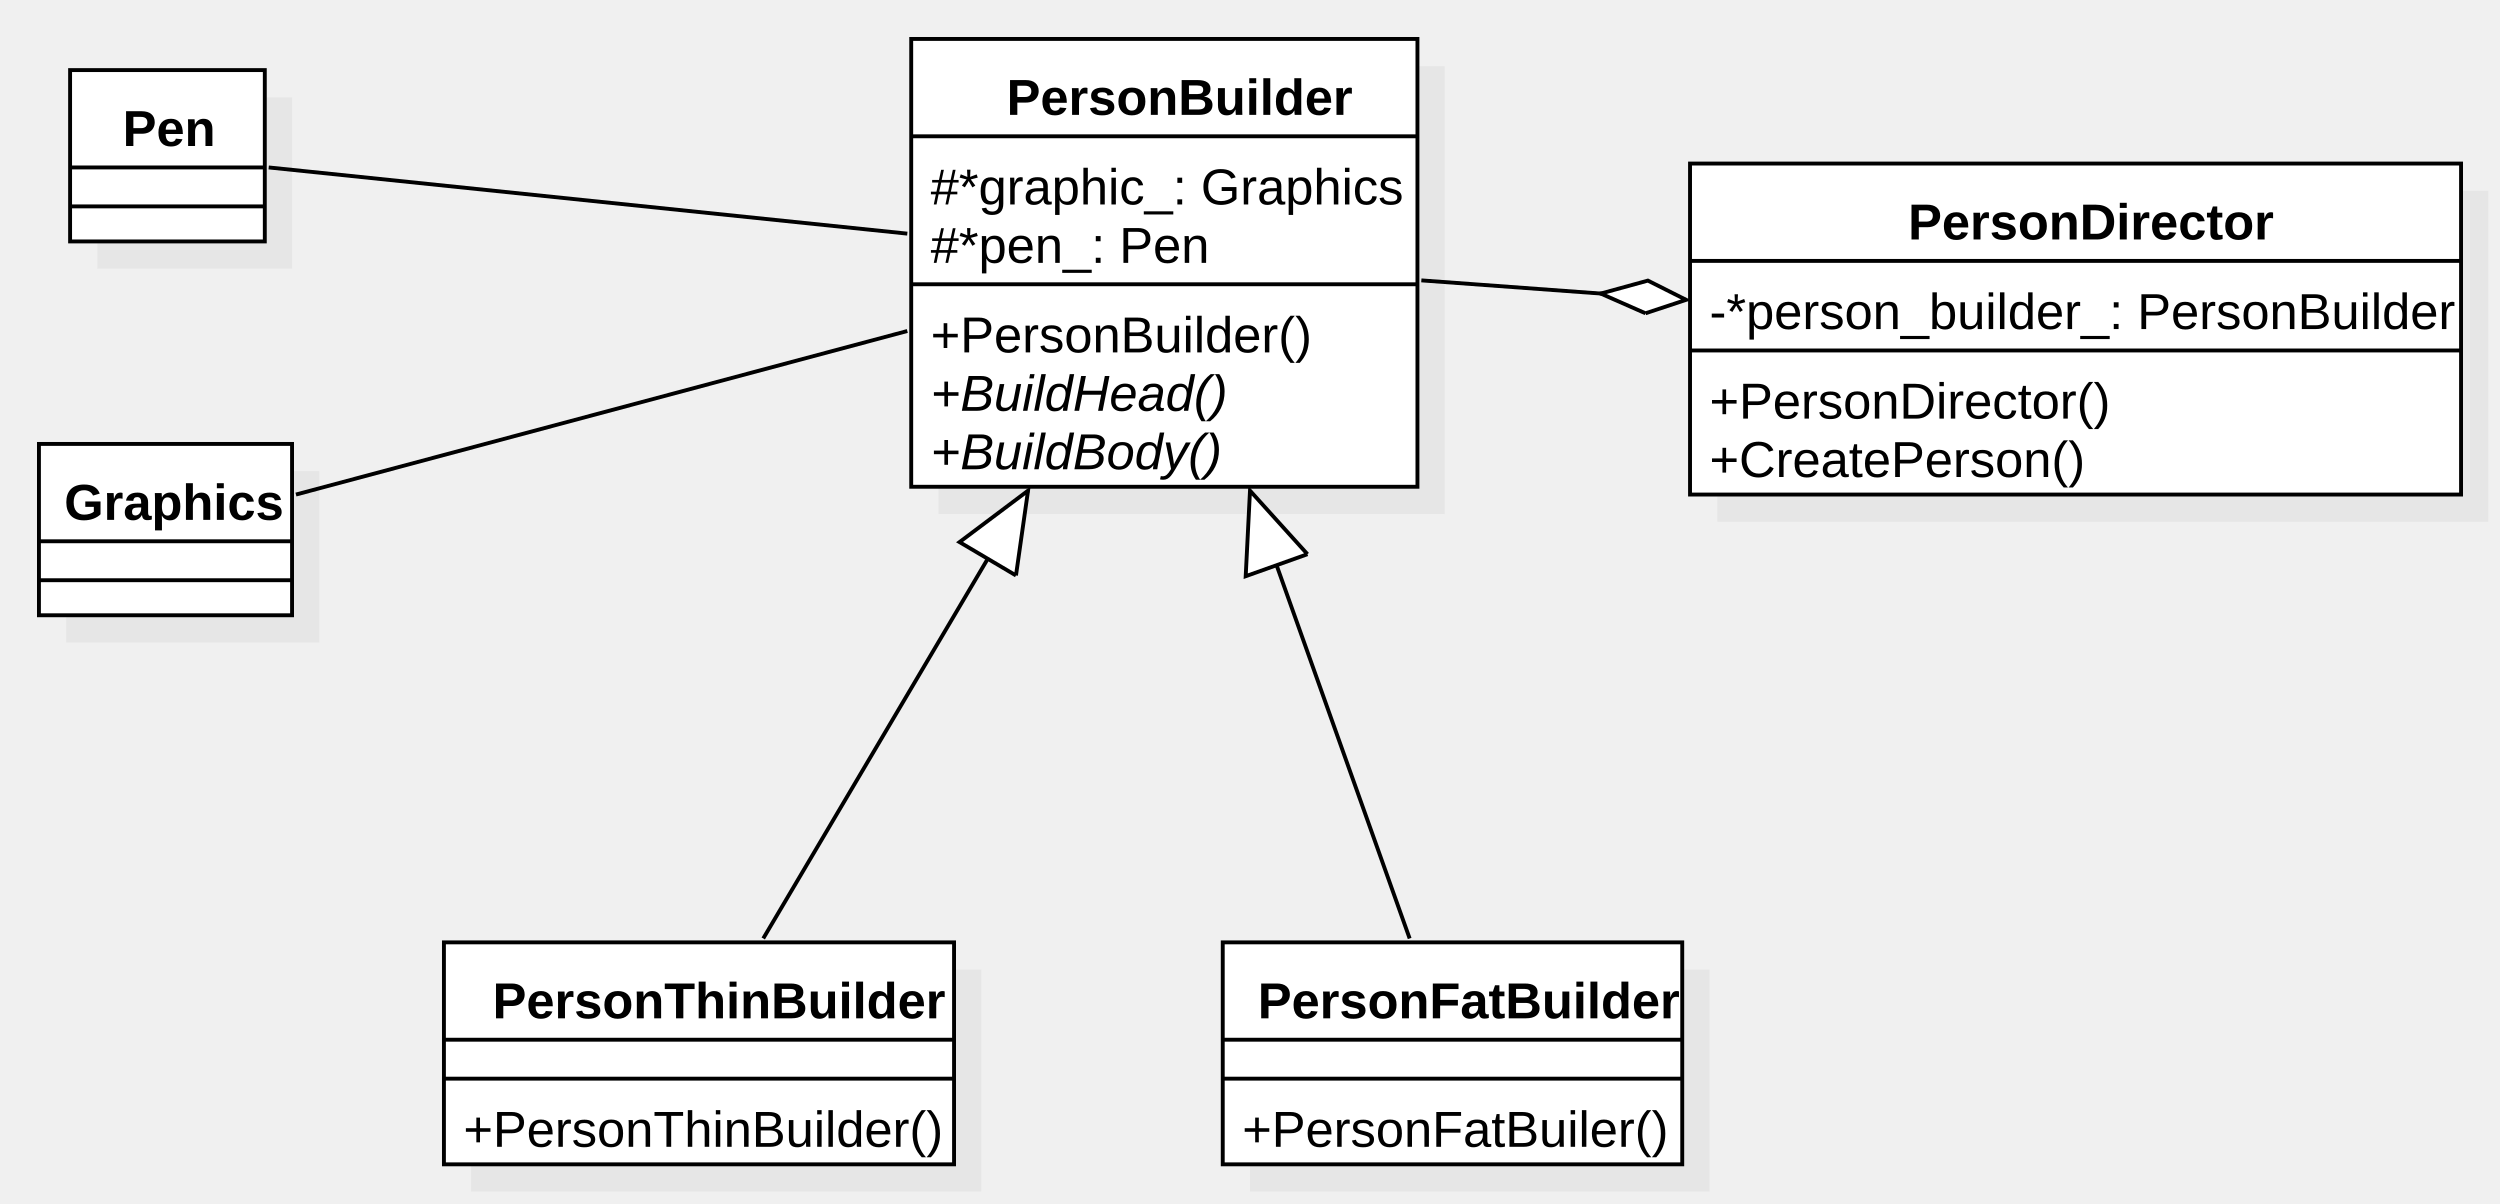
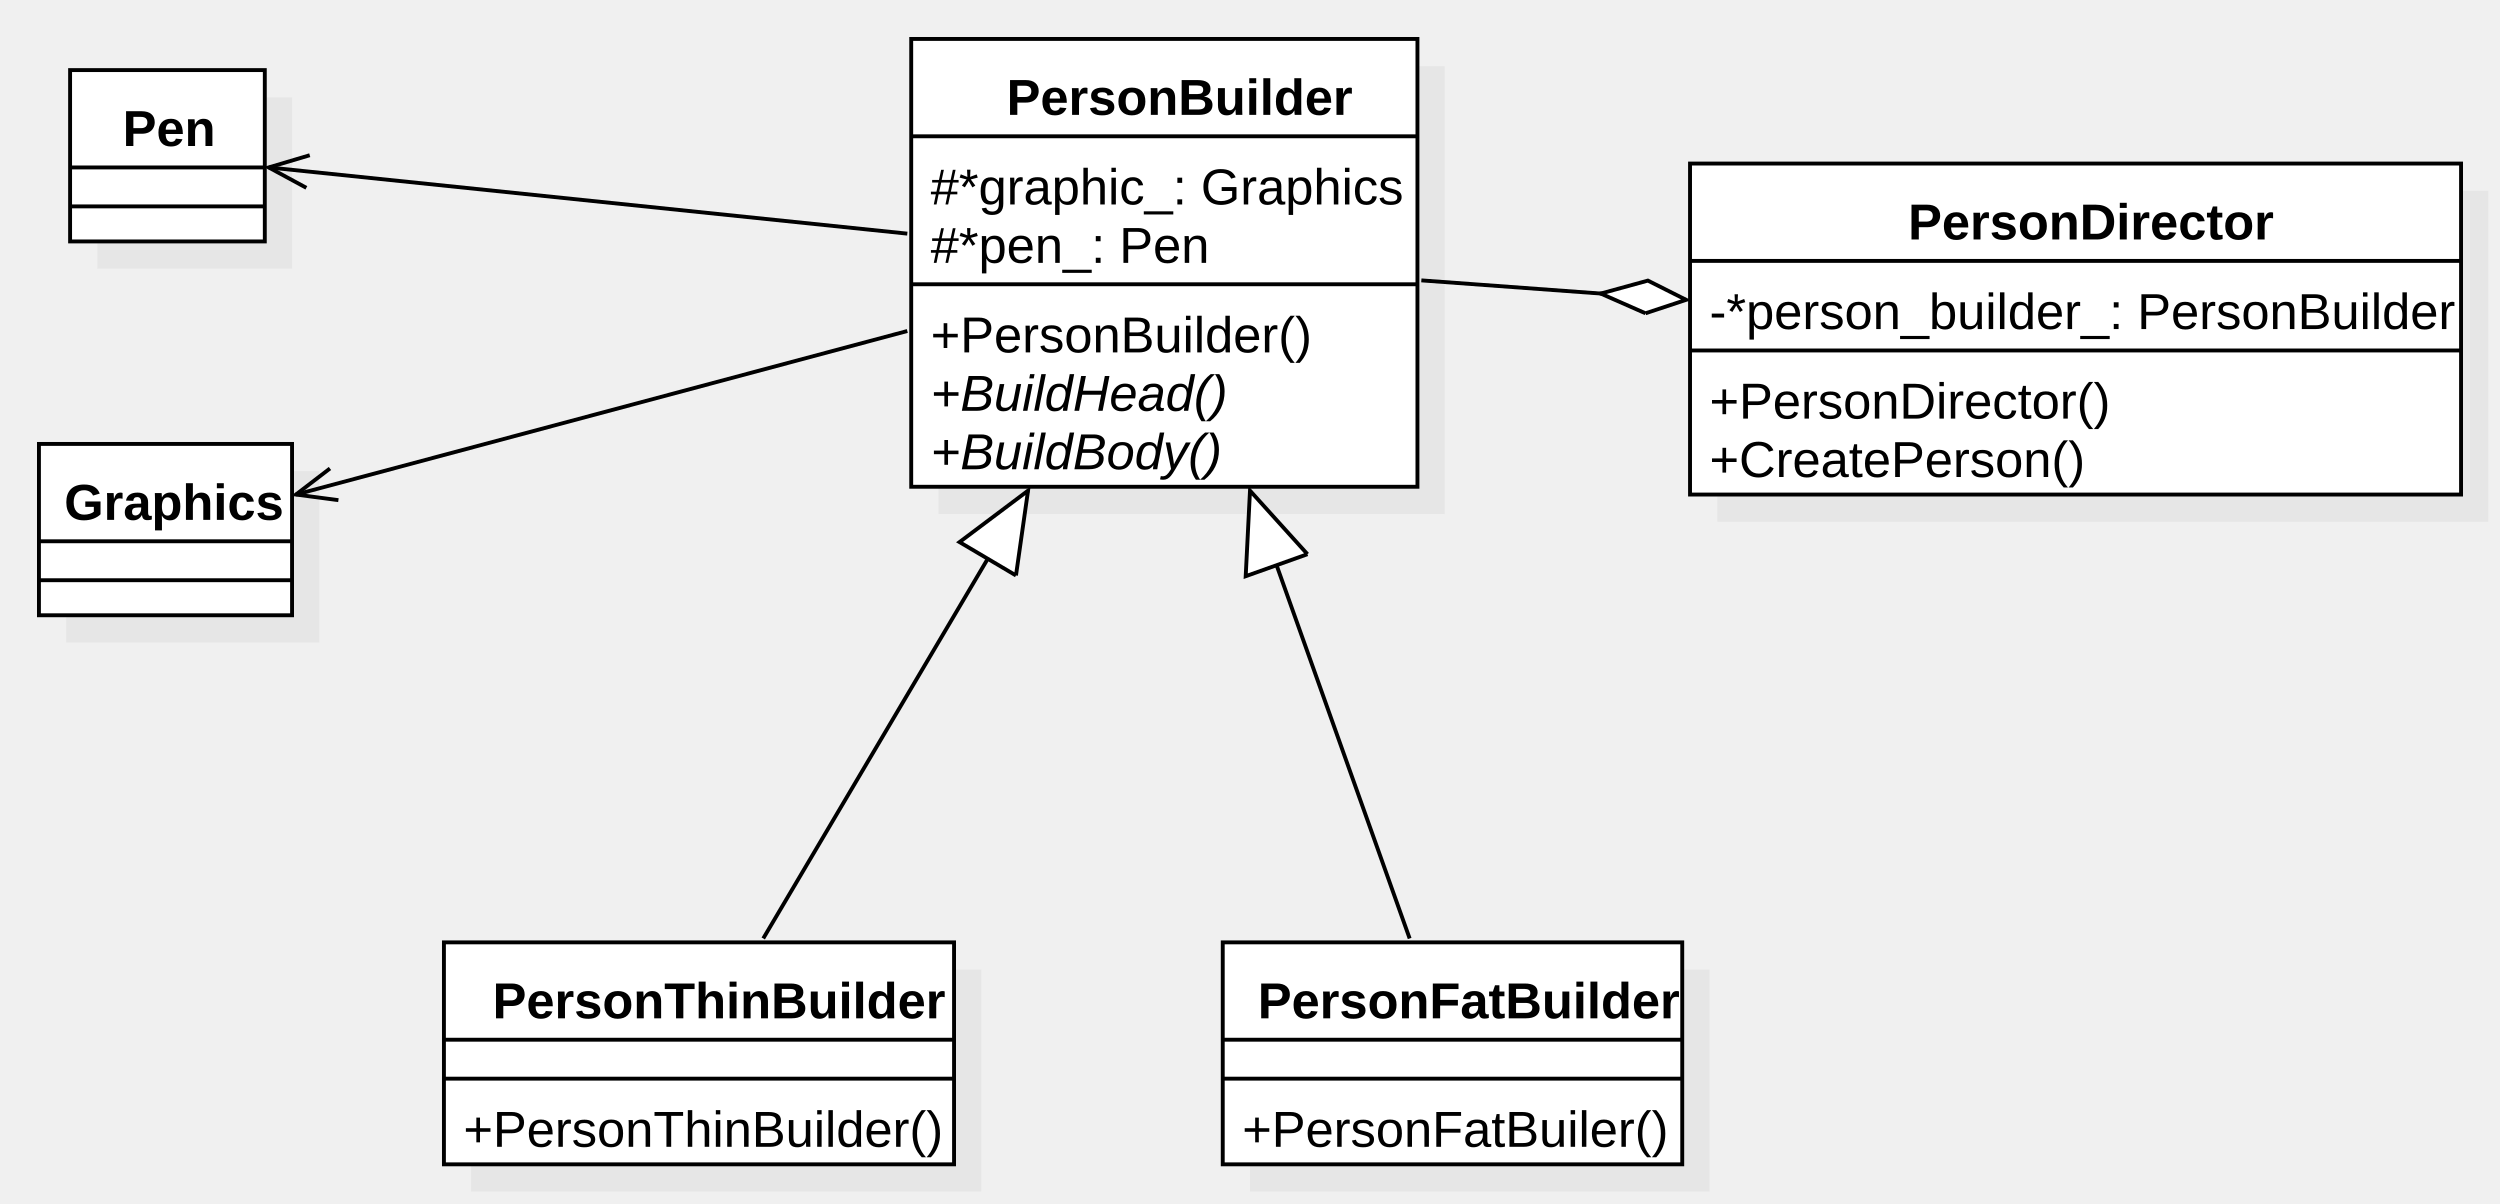
<svg xmlns="http://www.w3.org/2000/svg" version="1.1" width="642" height="309">
  <defs />
  <g>
    <g transform="translate(-126,-134) scale(1,1)">
      <rect fill="#C0C0C0" stroke="none" x="151" y="159" width="50" height="44" opacity="0.2" />
    </g>
    <g transform="translate(-126,-134) scale(1,1)">
      <rect fill="#ffffff" stroke="none" x="144" y="152" width="50" height="44" />
    </g>
    <g transform="translate(-126,-134) scale(1,1)">
      <path fill="none" stroke="#000000" d="M 144 152 L 194 152 L 194 196 L 144 196 L 144 152 Z Z" stroke-miterlimit="10" />
    </g>
    <g transform="translate(-126,-134) scale(1,1)">
      <path fill="none" stroke="#000000" d="M 144 177 L 194 177" stroke-miterlimit="10" />
    </g>
    <g transform="translate(-126,-134) scale(1,1)">
      <path fill="none" stroke="#000000" d="M 144 187 L 194 187" stroke-miterlimit="10" />
    </g>
    <g transform="translate(-126,-134) scale(1,1)">
      <g>
        <path fill="none" stroke="none" />
        <text fill="#000000" stroke="none" font-family="Arial" font-size="13px" font-style="normal" font-weight="bold" text-decoration="none" x="157.5" y="171.5">Pen</text>
      </g>
    </g>
    <g transform="translate(-126,-134) scale(1,1)">
      <rect fill="#C0C0C0" stroke="none" x="143" y="255" width="65" height="44" opacity="0.2" />
    </g>
    <g transform="translate(-126,-134) scale(1,1)">
      <rect fill="#ffffff" stroke="none" x="136" y="248" width="65" height="44" />
    </g>
    <g transform="translate(-126,-134) scale(1,1)">
      <path fill="none" stroke="#000000" d="M 136 248 L 201 248 L 201 292 L 136 292 L 136 248 Z Z" stroke-miterlimit="10" />
    </g>
    <g transform="translate(-126,-134) scale(1,1)">
      <path fill="none" stroke="#000000" d="M 136 273 L 201 273" stroke-miterlimit="10" />
    </g>
    <g transform="translate(-126,-134) scale(1,1)">
      <path fill="none" stroke="#000000" d="M 136 283 L 201 283" stroke-miterlimit="10" />
    </g>
    <g transform="translate(-126,-134) scale(1,1)">
      <g>
        <path fill="none" stroke="none" />
        <text fill="#000000" stroke="none" font-family="Arial" font-size="13px" font-style="normal" font-weight="bold" text-decoration="none" x="142.5" y="267.5">Graphics</text>
      </g>
    </g>
    <g transform="translate(-126,-134) scale(1,1)">
      <rect fill="#C0C0C0" stroke="none" x="367" y="151" width="130" height="115" opacity="0.2" />
    </g>
    <g transform="translate(-126,-134) scale(1,1)">
      <rect fill="#ffffff" stroke="none" x="360" y="144" width="130" height="115" />
    </g>
    <g transform="translate(-126,-134) scale(1,1)">
      <path fill="none" stroke="#000000" d="M 360 144 L 490 144 L 490 259 L 360 259 L 360 144 Z Z" stroke-miterlimit="10" />
    </g>
    <g transform="translate(-126,-134) scale(1,1)">
      <path fill="none" stroke="#000000" d="M 360 169 L 490 169" stroke-miterlimit="10" />
    </g>
    <g transform="translate(-126,-134) scale(1,1)">
      <path fill="none" stroke="#000000" d="M 360 207 L 490 207" stroke-miterlimit="10" />
    </g>
    <g transform="translate(-126,-134) scale(1,1)">
      <g>
        <path fill="none" stroke="none" />
        <text fill="#000000" stroke="none" font-family="Arial" font-size="13px" font-style="normal" font-weight="bold" text-decoration="none" x="384.5" y="163.5">PersonBuilder</text>
      </g>
    </g>
    <g transform="translate(-126,-134) scale(1,1)">
      <g>
        <path fill="none" stroke="none" />
        <text fill="#000000" stroke="none" font-family="Arial" font-size="13px" font-style="normal" font-weight="normal" text-decoration="none" x="365" y="186.5">#*graphic_: Graphics</text>
      </g>
    </g>
    <g transform="translate(-126,-134) scale(1,1)">
      <g>
        <path fill="none" stroke="none" />
        <text fill="#000000" stroke="none" font-family="Arial" font-size="13px" font-style="normal" font-weight="normal" text-decoration="none" x="365" y="201.5">#*pen_: Pen</text>
      </g>
    </g>
    <g transform="translate(-126,-134) scale(1,1)">
      <g>
        <path fill="none" stroke="none" />
        <text fill="#000000" stroke="none" font-family="Arial" font-size="13px" font-style="normal" font-weight="normal" text-decoration="none" x="365" y="224.5">+PersonBuilder()</text>
      </g>
    </g>
    <g transform="translate(-126,-134) scale(1,1)">
      <g>
        <path fill="none" stroke="none" />
        <text fill="#000000" stroke="none" font-family="Arial" font-size="13px" font-style="italic" font-weight="normal" text-decoration="none" x="365" y="239.5">+BuildHead()</text>
      </g>
    </g>
    <g transform="translate(-126,-134) scale(1,1)">
      <g>
        <path fill="none" stroke="none" />
        <text fill="#000000" stroke="none" font-family="Arial" font-size="13px" font-style="italic" font-weight="normal" text-decoration="none" x="365" y="254.5">+BuildBody()</text>
      </g>
    </g>
    <g transform="translate(-126,-134) scale(1,1)">
      <rect fill="#C0C0C0" stroke="none" x="247" y="383" width="131" height="57" opacity="0.2" />
    </g>
    <g transform="translate(-126,-134) scale(1,1)">
      <rect fill="#ffffff" stroke="none" x="240" y="376" width="131" height="57" />
    </g>
    <g transform="translate(-126,-134) scale(1,1)">
      <path fill="none" stroke="#000000" d="M 240 376 L 371 376 L 371 433 L 240 433 L 240 376 Z Z" stroke-miterlimit="10" />
    </g>
    <g transform="translate(-126,-134) scale(1,1)">
      <path fill="none" stroke="#000000" d="M 240 401 L 371 401" stroke-miterlimit="10" />
    </g>
    <g transform="translate(-126,-134) scale(1,1)">
      <path fill="none" stroke="#000000" d="M 240 411 L 371 411" stroke-miterlimit="10" />
    </g>
    <g transform="translate(-126,-134) scale(1,1)">
      <g>
        <path fill="none" stroke="none" />
        <text fill="#000000" stroke="none" font-family="Arial" font-size="13px" font-style="normal" font-weight="bold" text-decoration="none" x="252.5" y="395.5">PersonThinBuilder</text>
      </g>
    </g>
    <g transform="translate(-126,-134) scale(1,1)">
      <g>
        <path fill="none" stroke="none" />
        <text fill="#000000" stroke="none" font-family="Arial" font-size="13px" font-style="normal" font-weight="normal" text-decoration="none" x="245" y="428.5">+PersonThinBuilder()</text>
      </g>
    </g>
    <g transform="translate(-126,-134) scale(1,1)">
      <rect fill="#C0C0C0" stroke="none" x="447" y="383" width="118" height="57" opacity="0.2" />
    </g>
    <g transform="translate(-126,-134) scale(1,1)">
      <rect fill="#ffffff" stroke="none" x="440" y="376" width="118" height="57" />
    </g>
    <g transform="translate(-126,-134) scale(1,1)">
      <path fill="none" stroke="#000000" d="M 440 376 L 558 376 L 558 433 L 440 433 L 440 376 Z Z" stroke-miterlimit="10" />
    </g>
    <g transform="translate(-126,-134) scale(1,1)">
      <path fill="none" stroke="#000000" d="M 440 401 L 558 401" stroke-miterlimit="10" />
    </g>
    <g transform="translate(-126,-134) scale(1,1)">
      <path fill="none" stroke="#000000" d="M 440 411 L 558 411" stroke-miterlimit="10" />
    </g>
    <g transform="translate(-126,-134) scale(1,1)">
      <g>
        <path fill="none" stroke="none" />
        <text fill="#000000" stroke="none" font-family="Arial" font-size="13px" font-style="normal" font-weight="bold" text-decoration="none" x="449" y="395.5">PersonFatBuilder</text>
      </g>
    </g>
    <g transform="translate(-126,-134) scale(1,1)">
      <g>
        <path fill="none" stroke="none" />
        <text fill="#000000" stroke="none" font-family="Arial" font-size="13px" font-style="normal" font-weight="normal" text-decoration="none" x="445" y="428.5">+PersonFatBuiler()</text>
      </g>
    </g>
    <g transform="translate(-126,-134) scale(1,1)">
      <path fill="none" stroke="#000000" d="M 322 375 L 390 260" stroke-miterlimit="10" />
    </g>
    <g transform="translate(-126,-134) scale(1,1)">
      <path fill="#FFFFFF" stroke="none" d="M 386.902 281.781 L 390 260 L 372.408 273.21" />
    </g>
    <g transform="translate(-126,-134) scale(1,1)">
      <path fill="none" stroke="#000000" d="M 386.902 281.781 L 390 260 L 372.408 273.21 L 386.902 281.781" stroke-miterlimit="10" />
    </g>
    <g transform="translate(-126,-134) scale(1,1)">
      <path fill="none" stroke="#000000" d="M 488 375 L 447 260" stroke-miterlimit="10" />
    </g>
    <g transform="translate(-126,-134) scale(1,1)">
      <path fill="#FFFFFF" stroke="none" d="M 461.756 276.318 L 447 260 L 445.895 281.972" />
    </g>
    <g transform="translate(-126,-134) scale(1,1)">
      <path fill="none" stroke="#000000" d="M 461.756 276.318 L 447 260 L 445.895 281.972 L 461.756 276.318" stroke-miterlimit="10" />
    </g>
    <g transform="translate(-126,-134) scale(1,1)">
      <rect fill="#C0C0C0" stroke="none" x="567" y="183" width="198" height="85" opacity="0.2" />
    </g>
    <g transform="translate(-126,-134) scale(1,1)">
      <rect fill="#ffffff" stroke="none" x="560" y="176" width="198" height="85" />
    </g>
    <g transform="translate(-126,-134) scale(1,1)">
      <path fill="none" stroke="#000000" d="M 560 176 L 758 176 L 758 261 L 560 261 L 560 176 Z Z" stroke-miterlimit="10" />
    </g>
    <g transform="translate(-126,-134) scale(1,1)">
      <path fill="none" stroke="#000000" d="M 560 201 L 758 201" stroke-miterlimit="10" />
    </g>
    <g transform="translate(-126,-134) scale(1,1)">
      <path fill="none" stroke="#000000" d="M 560 224 L 758 224" stroke-miterlimit="10" />
    </g>
    <g transform="translate(-126,-134) scale(1,1)">
      <g>
        <path fill="none" stroke="none" />
        <text fill="#000000" stroke="none" font-family="Arial" font-size="13px" font-style="normal" font-weight="bold" text-decoration="none" x="616" y="195.5">PersonDirector</text>
      </g>
    </g>
    <g transform="translate(-126,-134) scale(1,1)">
      <g>
        <path fill="none" stroke="none" />
        <text fill="#000000" stroke="none" font-family="Arial" font-size="13px" font-style="normal" font-weight="normal" text-decoration="none" x="565" y="218.5">-*person_builder_: PersonBuilder</text>
      </g>
    </g>
    <g transform="translate(-126,-134) scale(1,1)">
      <g>
        <path fill="none" stroke="none" />
        <text fill="#000000" stroke="none" font-family="Arial" font-size="13px" font-style="normal" font-weight="normal" text-decoration="none" x="565" y="241.5">+PersonDirector()</text>
      </g>
    </g>
    <g transform="translate(-126,-134) scale(1,1)">
      <g>
        <path fill="none" stroke="none" />
        <text fill="#000000" stroke="none" font-family="Arial" font-size="13px" font-style="normal" font-weight="normal" text-decoration="none" x="565" y="256.5">+CreatePerson()</text>
      </g>
    </g>
    <g transform="translate(-126,-134) scale(1,1)">
+       <path fill="none" stroke="#000000" d="M 491 206 L 559 211" stroke-miterlimit="10" />
+     </g>
+     <g transform="translate(-126,-134) scale(1,1)">
+       <path fill="#FFFFFF" stroke="none" d="M 548.556 214.453 L 559 211 L 549.173 206.057 L 537.059 209.387" />
+     </g>
+     <g transform="translate(-126,-134) scale(1,1)">
+       <path fill="none" stroke="#000000" d="M 548.556 214.453 L 559 211 L 549.173 206.057 L 537.059 209.387 L 548.556 214.453" stroke-miterlimit="10" />
+     </g>
+     <g transform="translate(-126,-134) scale(1,1)">
      <path fill="none" stroke="#000000" d="M 359 194 L 195 177" stroke-miterlimit="10" />
    </g>
    <g transform="translate(-126,-134) scale(1,1)">
+       <path fill="none" stroke="#000000" d="M 205.543 173.861 L 195 177 L 204.674 182.235" stroke-miterlimit="10" />
+     </g>
+     <g transform="translate(-126,-134) scale(1,1)">
      <path fill="none" stroke="#000000" d="M 359 219 L 202 261" stroke-miterlimit="10" />
    </g>
    <g transform="translate(-126,-134) scale(1,1)">
-       <path fill="none" stroke="#000000" d="M 491 206 L 559 211" stroke-miterlimit="10" />
-     </g>
-     <g transform="translate(-126,-134) scale(1,1)">
-       <path fill="#FFFFFF" stroke="none" d="M 548.556 214.453 L 559 211 L 549.173 206.057 L 537.059 209.387" />
-     </g>
-     <g transform="translate(-126,-134) scale(1,1)">
-       <path fill="none" stroke="#000000" d="M 548.556 214.453 L 559 211 L 549.173 206.057 L 537.059 209.387 L 548.556 214.453" stroke-miterlimit="10" />
+       <path fill="none" stroke="#000000" d="M 210.73 254.307 L 202 261 L 212.905 262.44" stroke-miterlimit="10" />
    </g>
  </g>
</svg>
